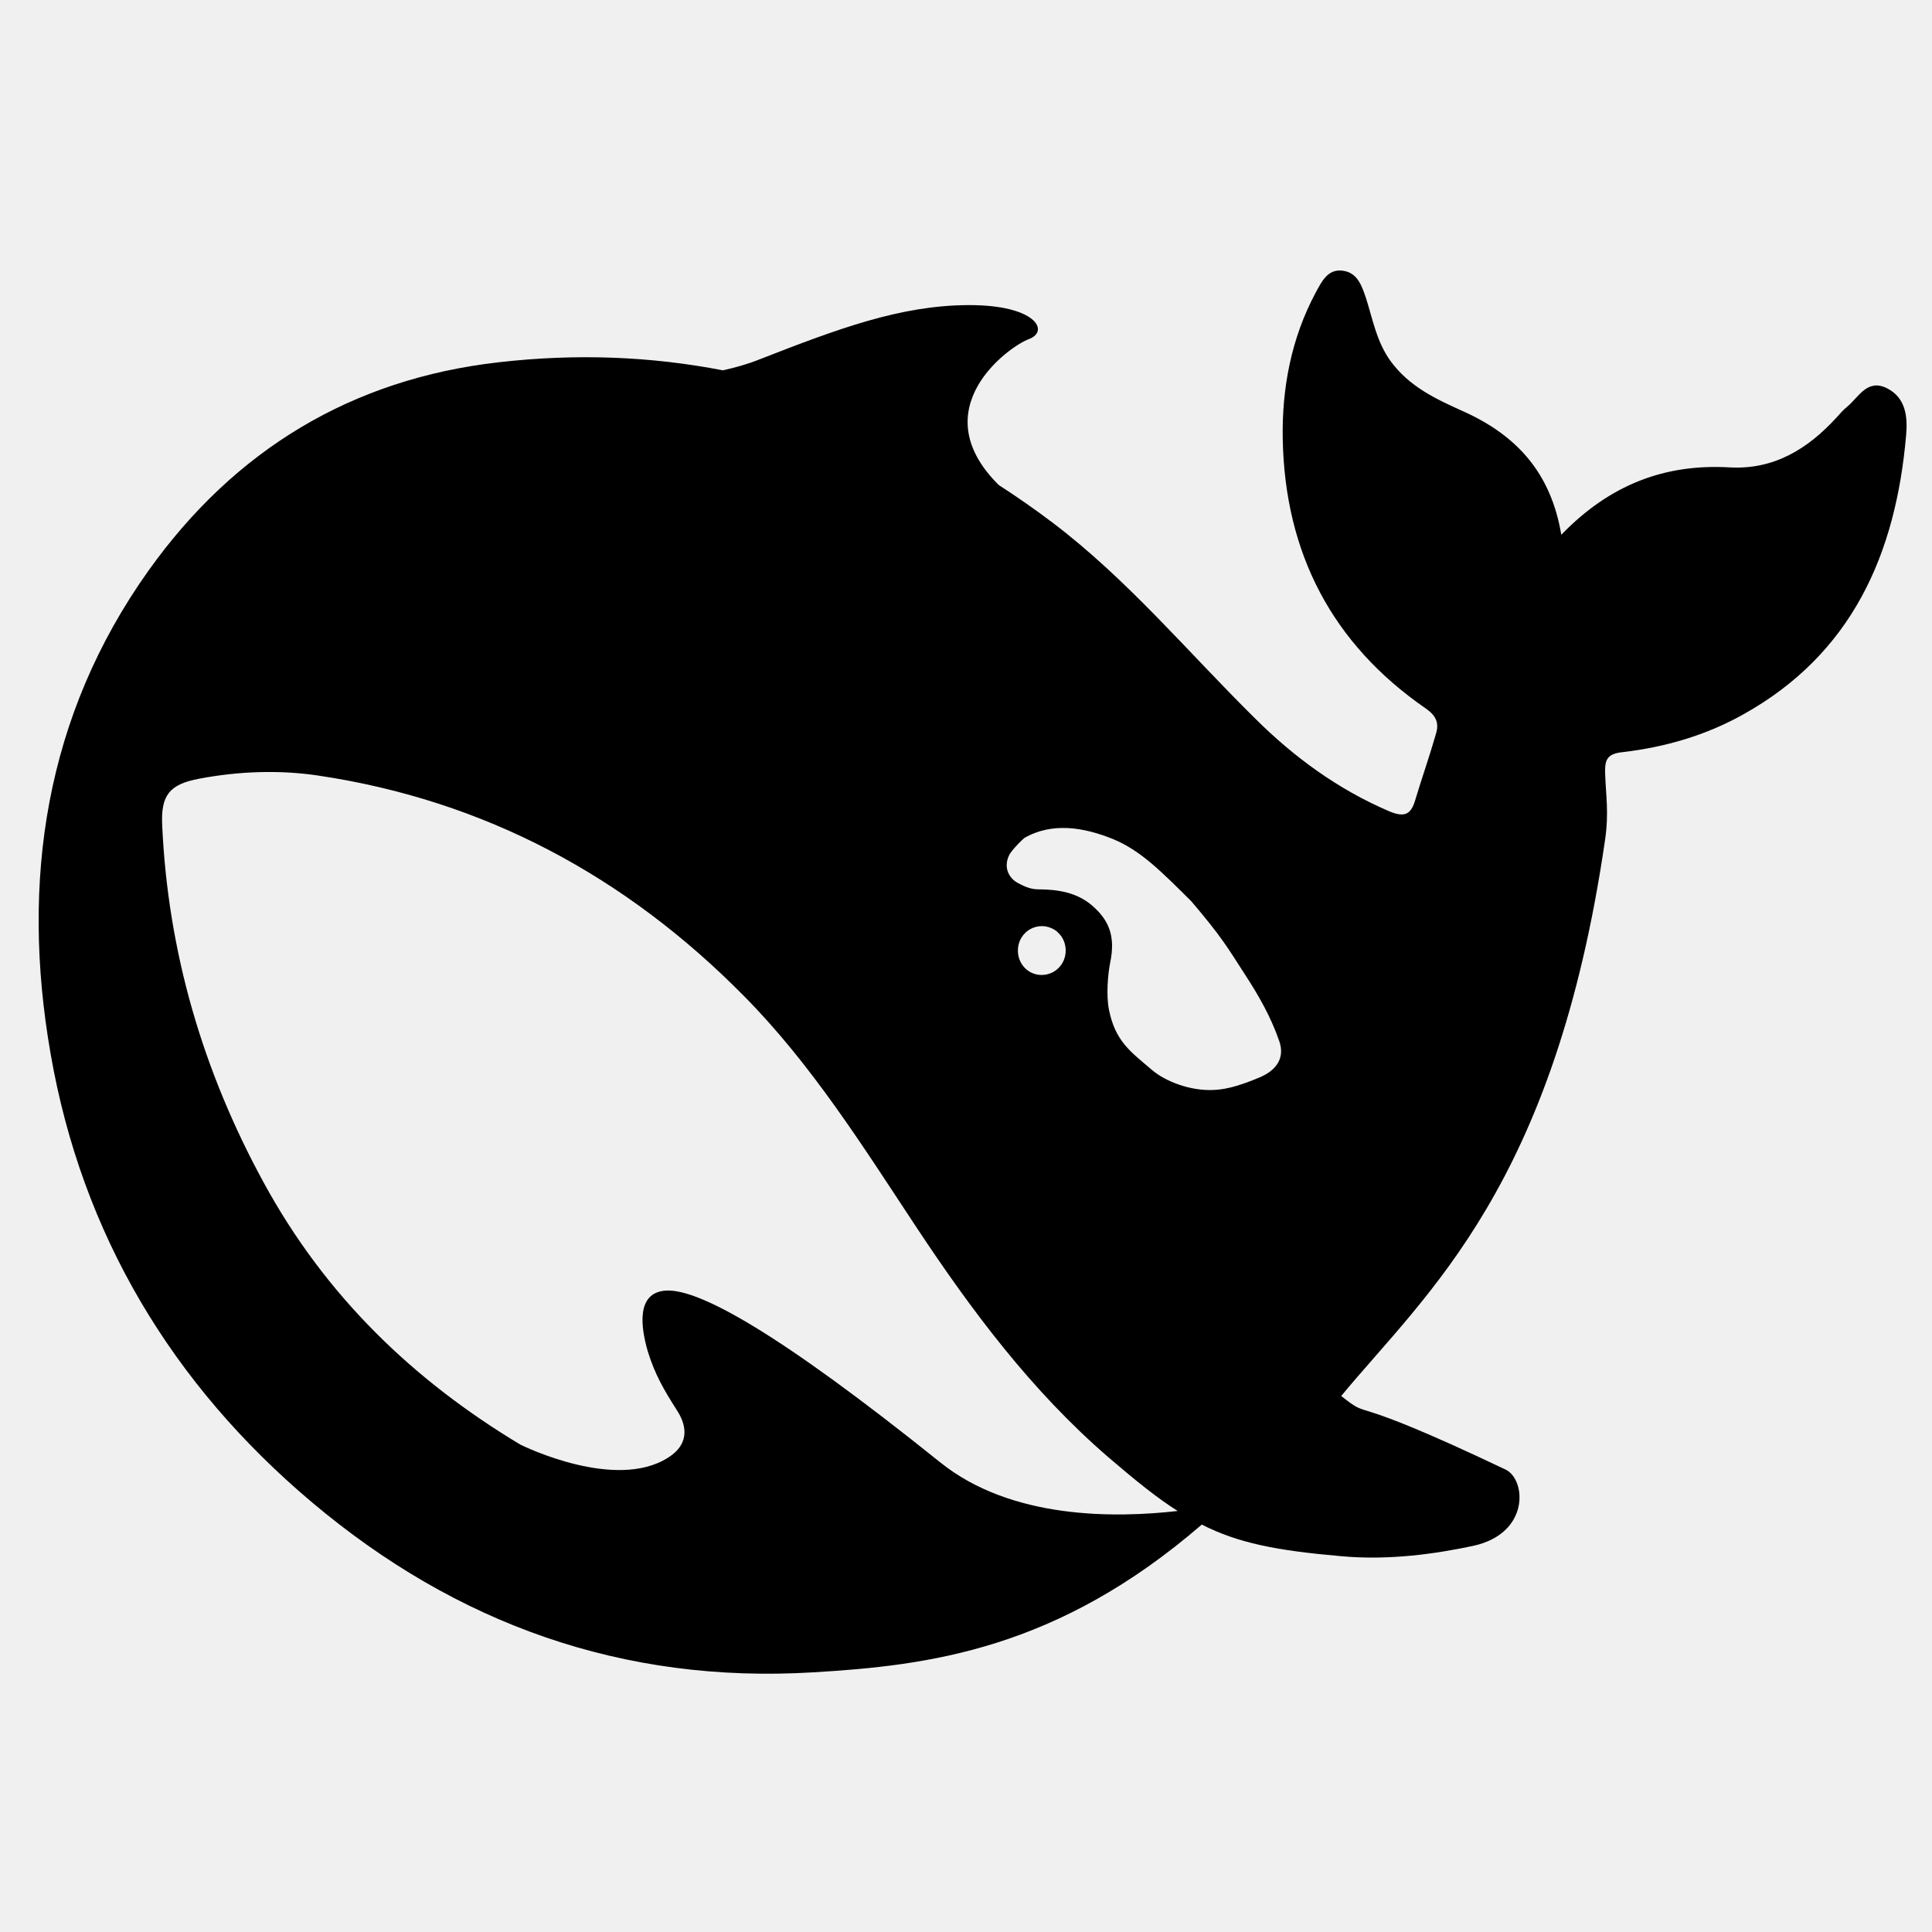
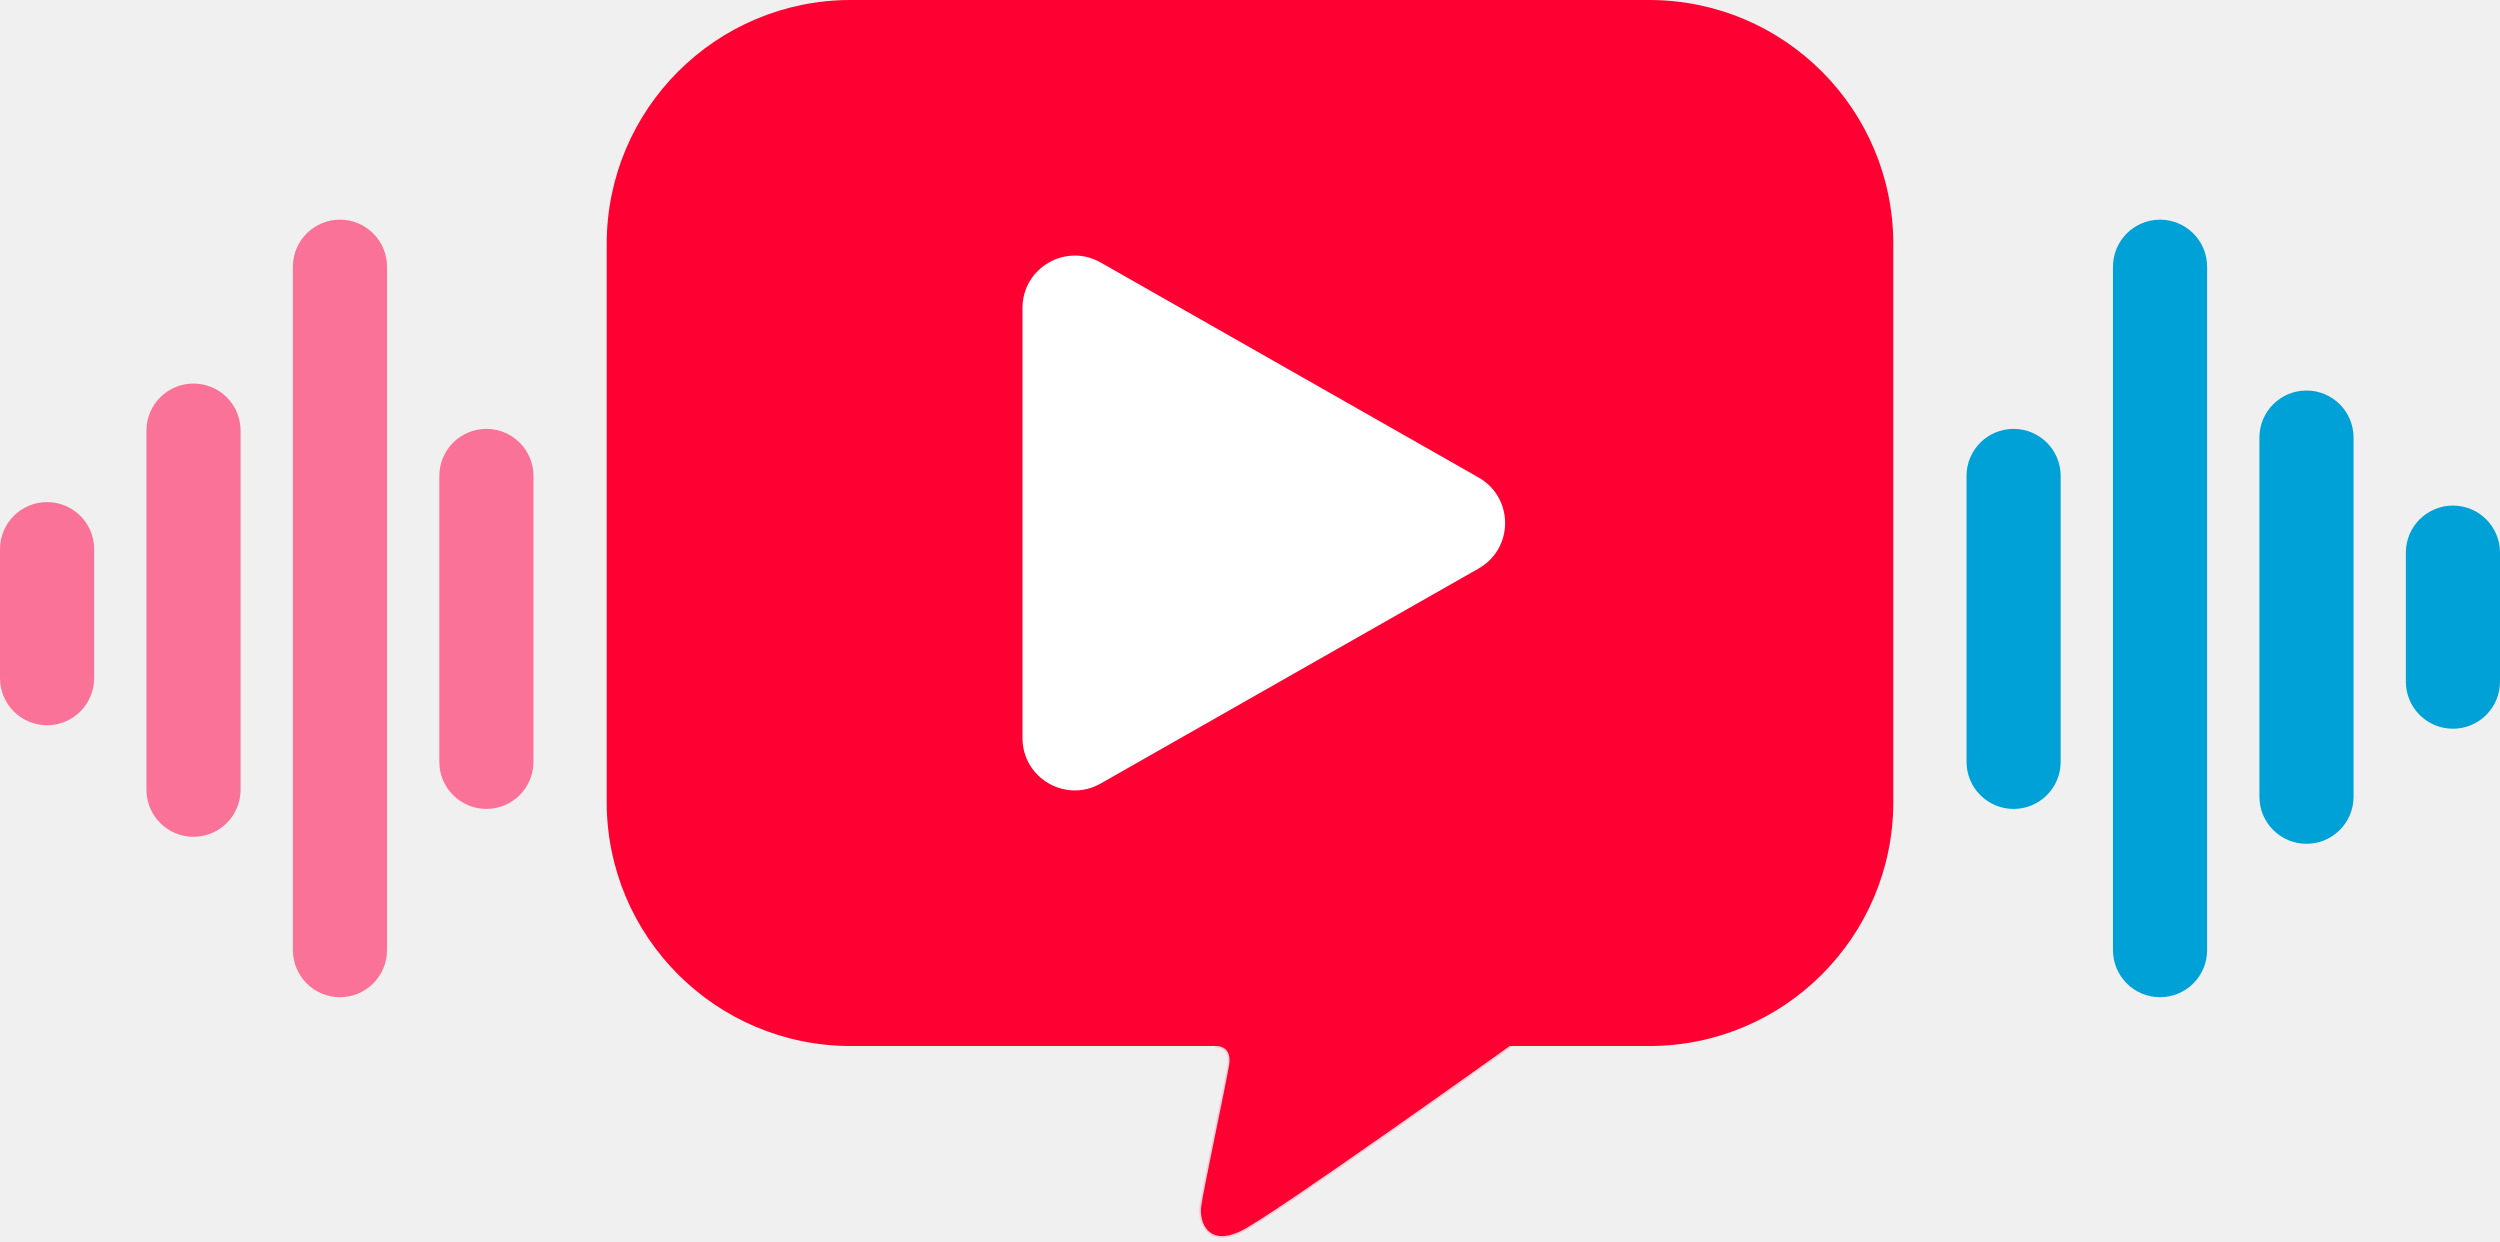
- <svg xmlns="http://www.w3.org/2000/svg" width="50" height="50" viewBox="0 0 50 50" fill="none">
-   <path id="path" d="M48.835 10.048C48.323 9.792 48.102 10.28 47.803 10.528C47.701 10.608 47.614 10.712 47.527 10.808C46.779 11.624 45.905 12.16 44.762 12.096C43.092 12 41.666 12.536 40.406 13.84C40.138 12.232 39.248 11.272 37.893 10.656C37.184 10.336 36.467 10.016 35.97 9.32C35.623 8.824 35.529 8.272 35.356 7.728C35.246 7.4 35.135 7.064 34.765 7.008C34.363 6.944 34.206 7.288 34.048 7.576C33.418 8.752 33.173 10.048 33.197 11.36C33.252 14.312 34.474 16.664 36.9 18.336C37.176 18.528 37.247 18.72 37.16 19C36.995 19.576 36.797 20.136 36.624 20.712C36.514 21.08 36.349 21.16 35.962 21C34.631 20.432 33.481 19.592 32.464 18.576C30.739 16.872 29.179 14.992 27.233 13.52C26.776 13.176 26.319 12.856 25.847 12.552C23.862 10.584 26.107 8.968 26.627 8.776C27.17 8.576 26.816 7.888 25.059 7.896C23.302 7.904 21.695 8.504 19.647 9.304C19.348 9.424 19.032 9.512 18.709 9.584C16.85 9.224 14.92 9.144 12.903 9.376C9.106 9.808 6.073 11.64 3.843 14.768C1.165 18.528 0.534 22.8 1.307 27.256C2.118 31.952 4.466 35.84 8.074 38.88C11.816 42.032 16.125 43.576 21.041 43.28C24.027 43.104 27.352 42.696 31.102 39.456C32.047 39.936 33.04 40.128 34.686 40.272C35.955 40.392 37.176 40.208 38.121 40.008C39.602 39.688 39.499 38.288 38.964 38.032C34.623 35.968 35.576 36.808 34.71 36.128C36.916 33.464 40.24 30.696 41.54 21.728C41.643 21.016 41.556 20.568 41.54 19.992C41.532 19.64 41.611 19.504 42.005 19.464C43.092 19.336 44.148 19.032 45.117 18.488C47.929 16.92 49.064 14.344 49.331 11.256C49.371 10.784 49.324 10.296 48.835 10.048ZM24.326 37.84C20.12 34.464 18.079 33.352 17.236 33.4C16.448 33.448 16.59 34.368 16.763 34.968C16.944 35.56 17.181 35.968 17.512 36.488C17.74 36.832 17.898 37.344 17.283 37.728C15.928 38.584 13.573 37.44 13.462 37.384C10.721 35.736 8.428 33.56 6.813 30.584C5.253 27.72 4.348 24.648 4.198 21.368C4.158 20.576 4.387 20.296 5.159 20.152C6.175 19.96 7.223 19.92 8.239 20.072C12.533 20.712 16.189 22.672 19.253 25.776C21.002 27.544 22.325 29.656 23.689 31.72C25.138 33.912 26.698 36 28.683 37.712C29.384 38.312 29.943 38.768 30.479 39.104C28.864 39.288 26.17 39.328 24.326 37.84ZM26.343 24.6C26.343 24.248 26.619 23.968 26.966 23.968C27.044 23.968 27.115 23.984 27.178 24.008C27.265 24.04 27.344 24.088 27.407 24.16C27.517 24.272 27.58 24.432 27.58 24.6C27.58 24.952 27.304 25.232 26.957 25.232C26.611 25.232 26.343 24.952 26.343 24.6ZM32.606 27.88C32.205 28.048 31.803 28.192 31.416 28.208C30.818 28.24 30.164 27.992 29.81 27.688C29.258 27.216 28.864 26.952 28.699 26.128C28.628 25.776 28.668 25.232 28.73 24.92C28.872 24.248 28.714 23.816 28.25 23.424C27.872 23.104 27.391 23.016 26.863 23.016C26.666 23.016 26.485 22.928 26.351 22.856C26.13 22.744 25.949 22.464 26.123 22.12C26.178 22.008 26.446 21.736 26.509 21.688C27.226 21.272 28.053 21.408 28.817 21.72C29.526 22.016 30.061 22.56 30.834 23.328C31.622 24.256 31.763 24.512 32.212 25.208C32.567 25.752 32.89 26.312 33.11 26.952C33.245 27.352 33.071 27.68 32.606 27.88Z" fill="#000" fill-opacity="1" fill-rule="nonzero" />
+ <svg xmlns="http://www.w3.org/2000/svg" width="717" height="356" viewBox="0 0 717 356" fill="none" role="img" aria-label="YouDub icon">
+   <rect x="174" width="369" height="300" rx="70" fill="#FF0033" />
+   <path d="M424.082 136.962C434.193 142.714 434.193 157.286 424.082 163.038L315.667 224.715C305.668 230.404 293.25 223.182 293.25 211.678V88.322C293.25 76.818 305.668 69.596 315.667 75.285L424.082 136.962Z" fill="white" />
+   <path d="M348.5 300C348.5 300 348.73 299.977 349.081 300H433C433 300 365.25 348.453 356 353C346.482 357.679 343.904 350.5 344.5 346C345.096 341.5 351.5 311.5 352.5 305.5C353.286 300.786 350.367 300.084 349.081 300H348.5Z" fill="#FF0033" />
+   <path d="M348.5 300C348.5 300 353.5 299.5 352.5 305.5C351.5 311.5 345.096 341.5 344.5 346C343.904 350.5 346.482 357.679 356 353C365.25 348.453 433 300 433 300H348.5Z" stroke="#FF0033" stroke-opacity="0.133" />
+   <rect y="144" width="27" height="64" rx="13.5" fill="#FB7299" />
+   <rect x="690" y="145" width="27" height="64" rx="13.5" fill="#00A1D6" />
+   <rect x="126" y="123" width="27" height="109" rx="13.5" fill="#FB7299" />
+   <rect x="564" y="123" width="27" height="109" rx="13.5" fill="#00A1D6" />
+   <rect x="84" y="63" width="27" height="223" rx="13.5" fill="#FB7299" />
+   <rect x="606" y="63" width="27" height="223" rx="13.5" fill="#00A1D6" />
+   <rect x="42" y="110" width="27" height="130" rx="13.5" fill="#FB7299" />
+   <rect x="648" y="112" width="27" height="130" rx="13.5" fill="#00A1D6" />
</svg>
